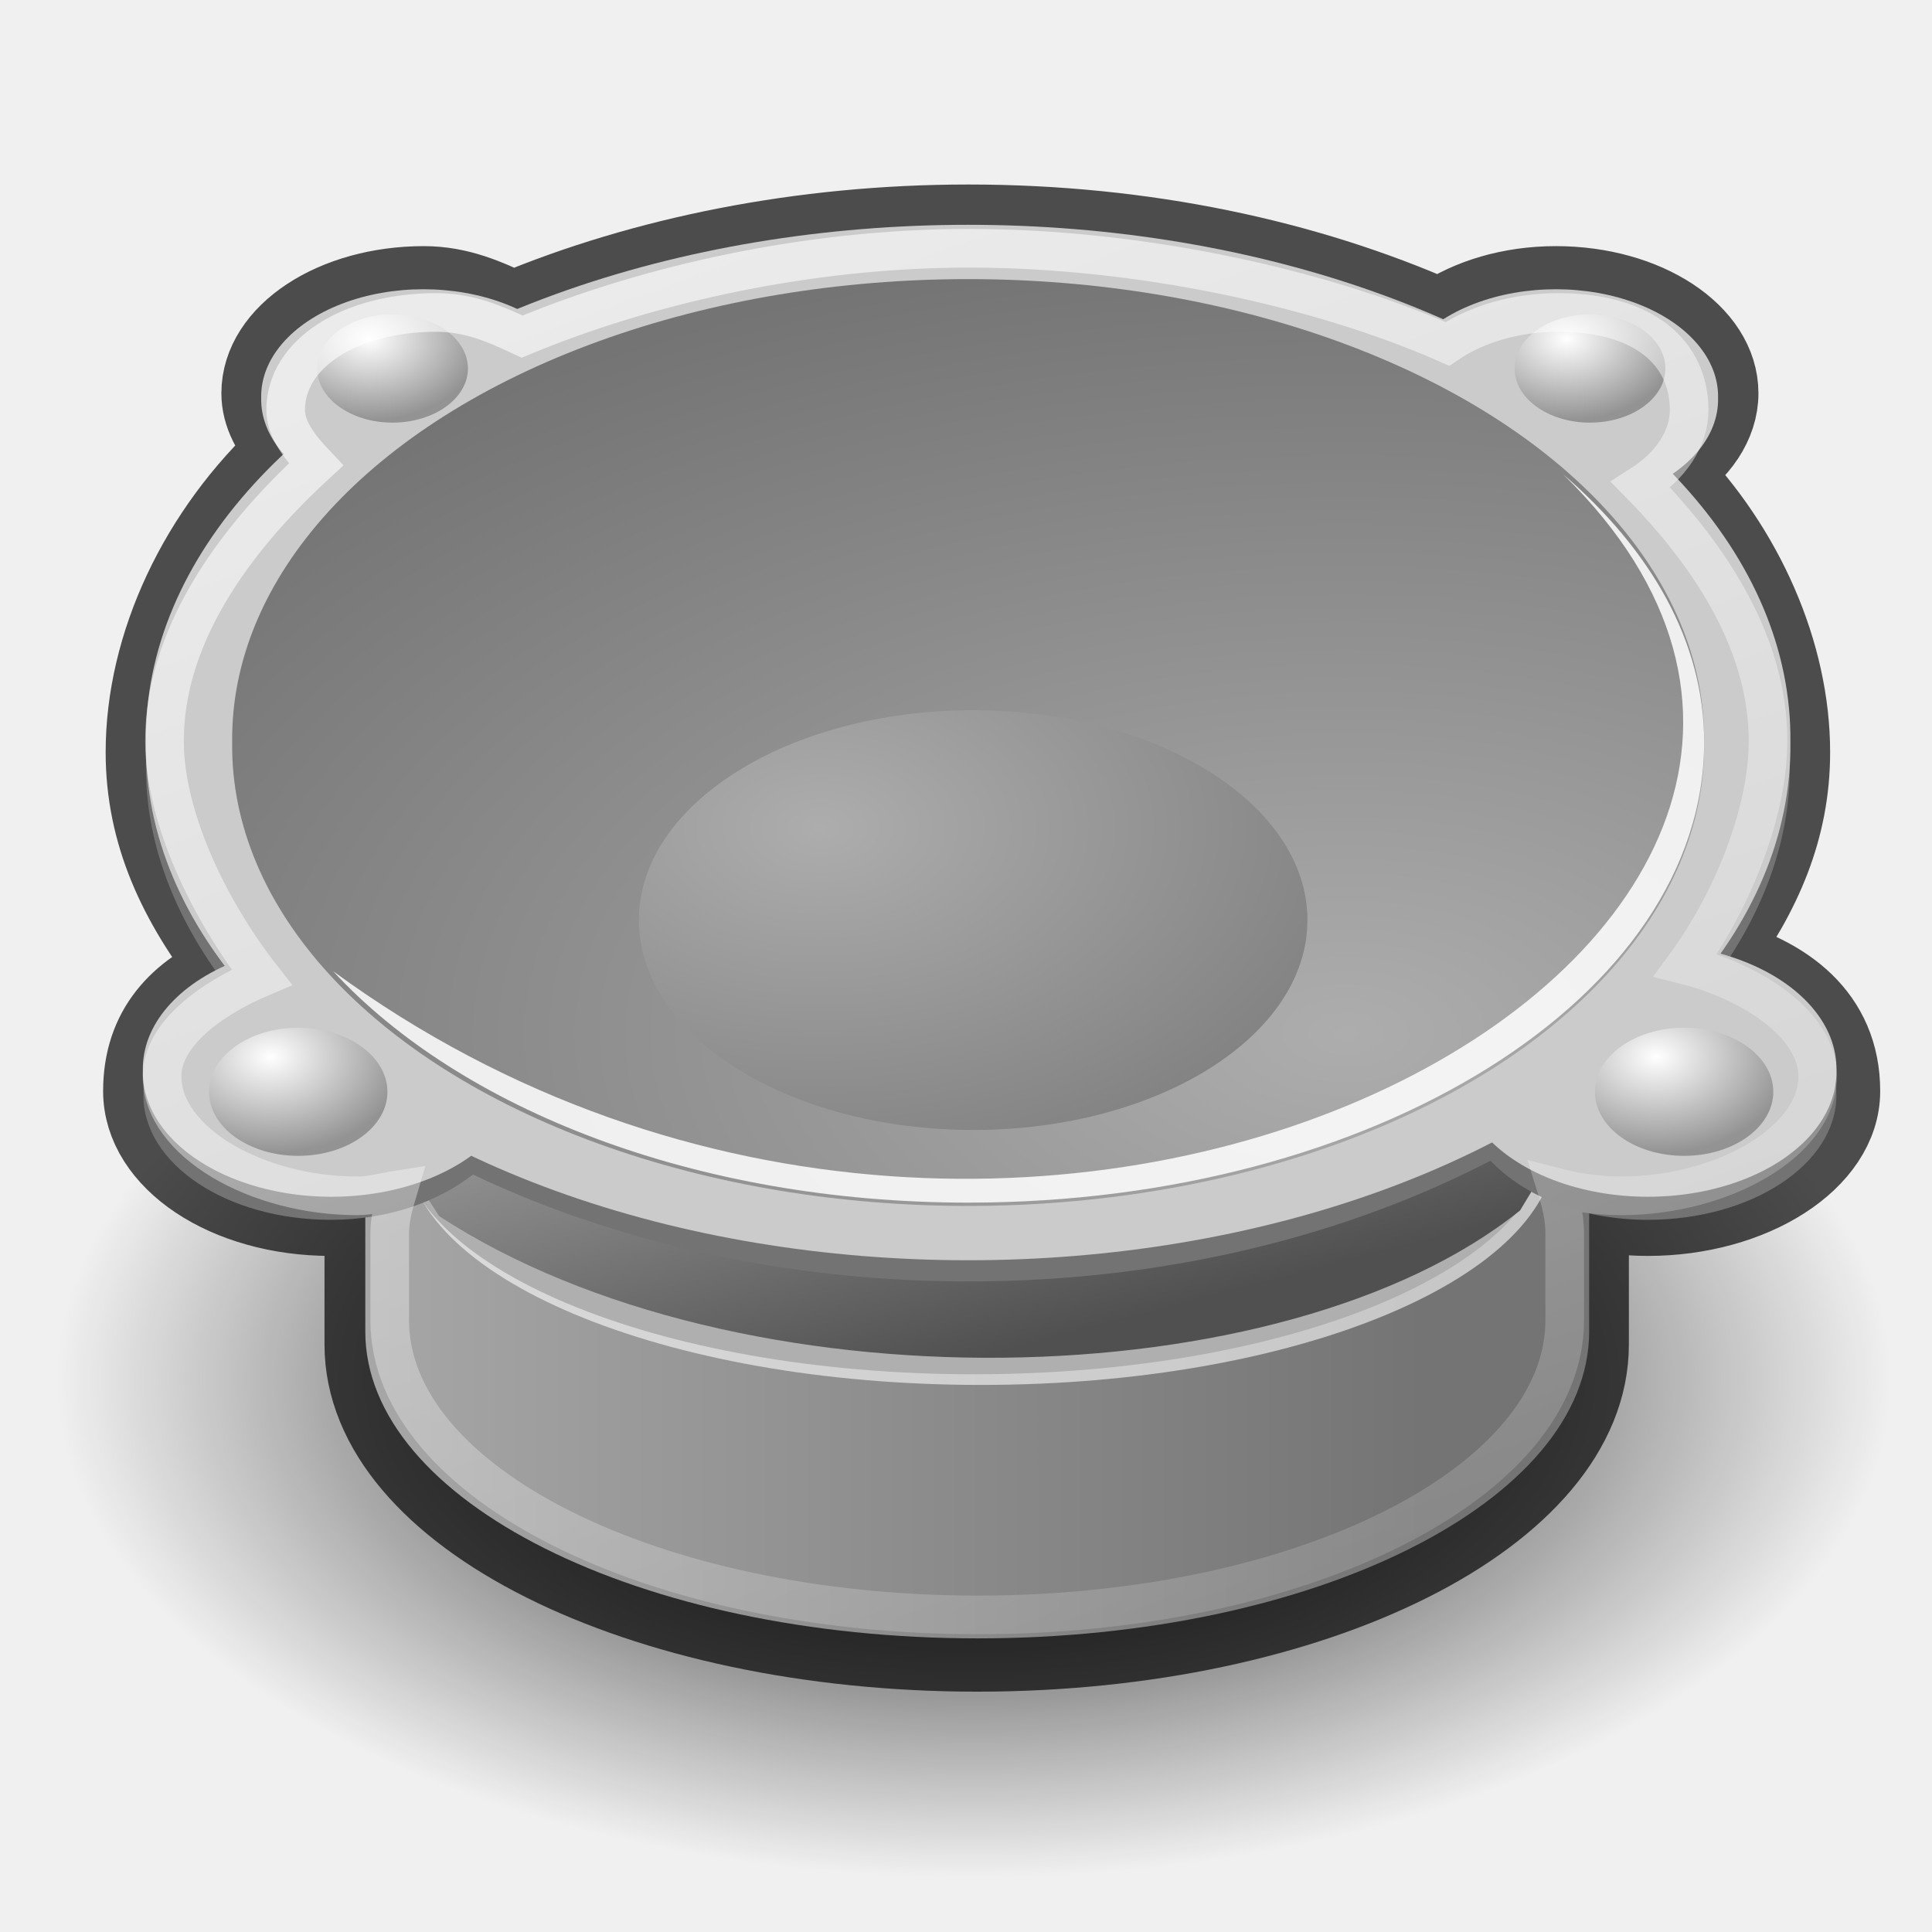
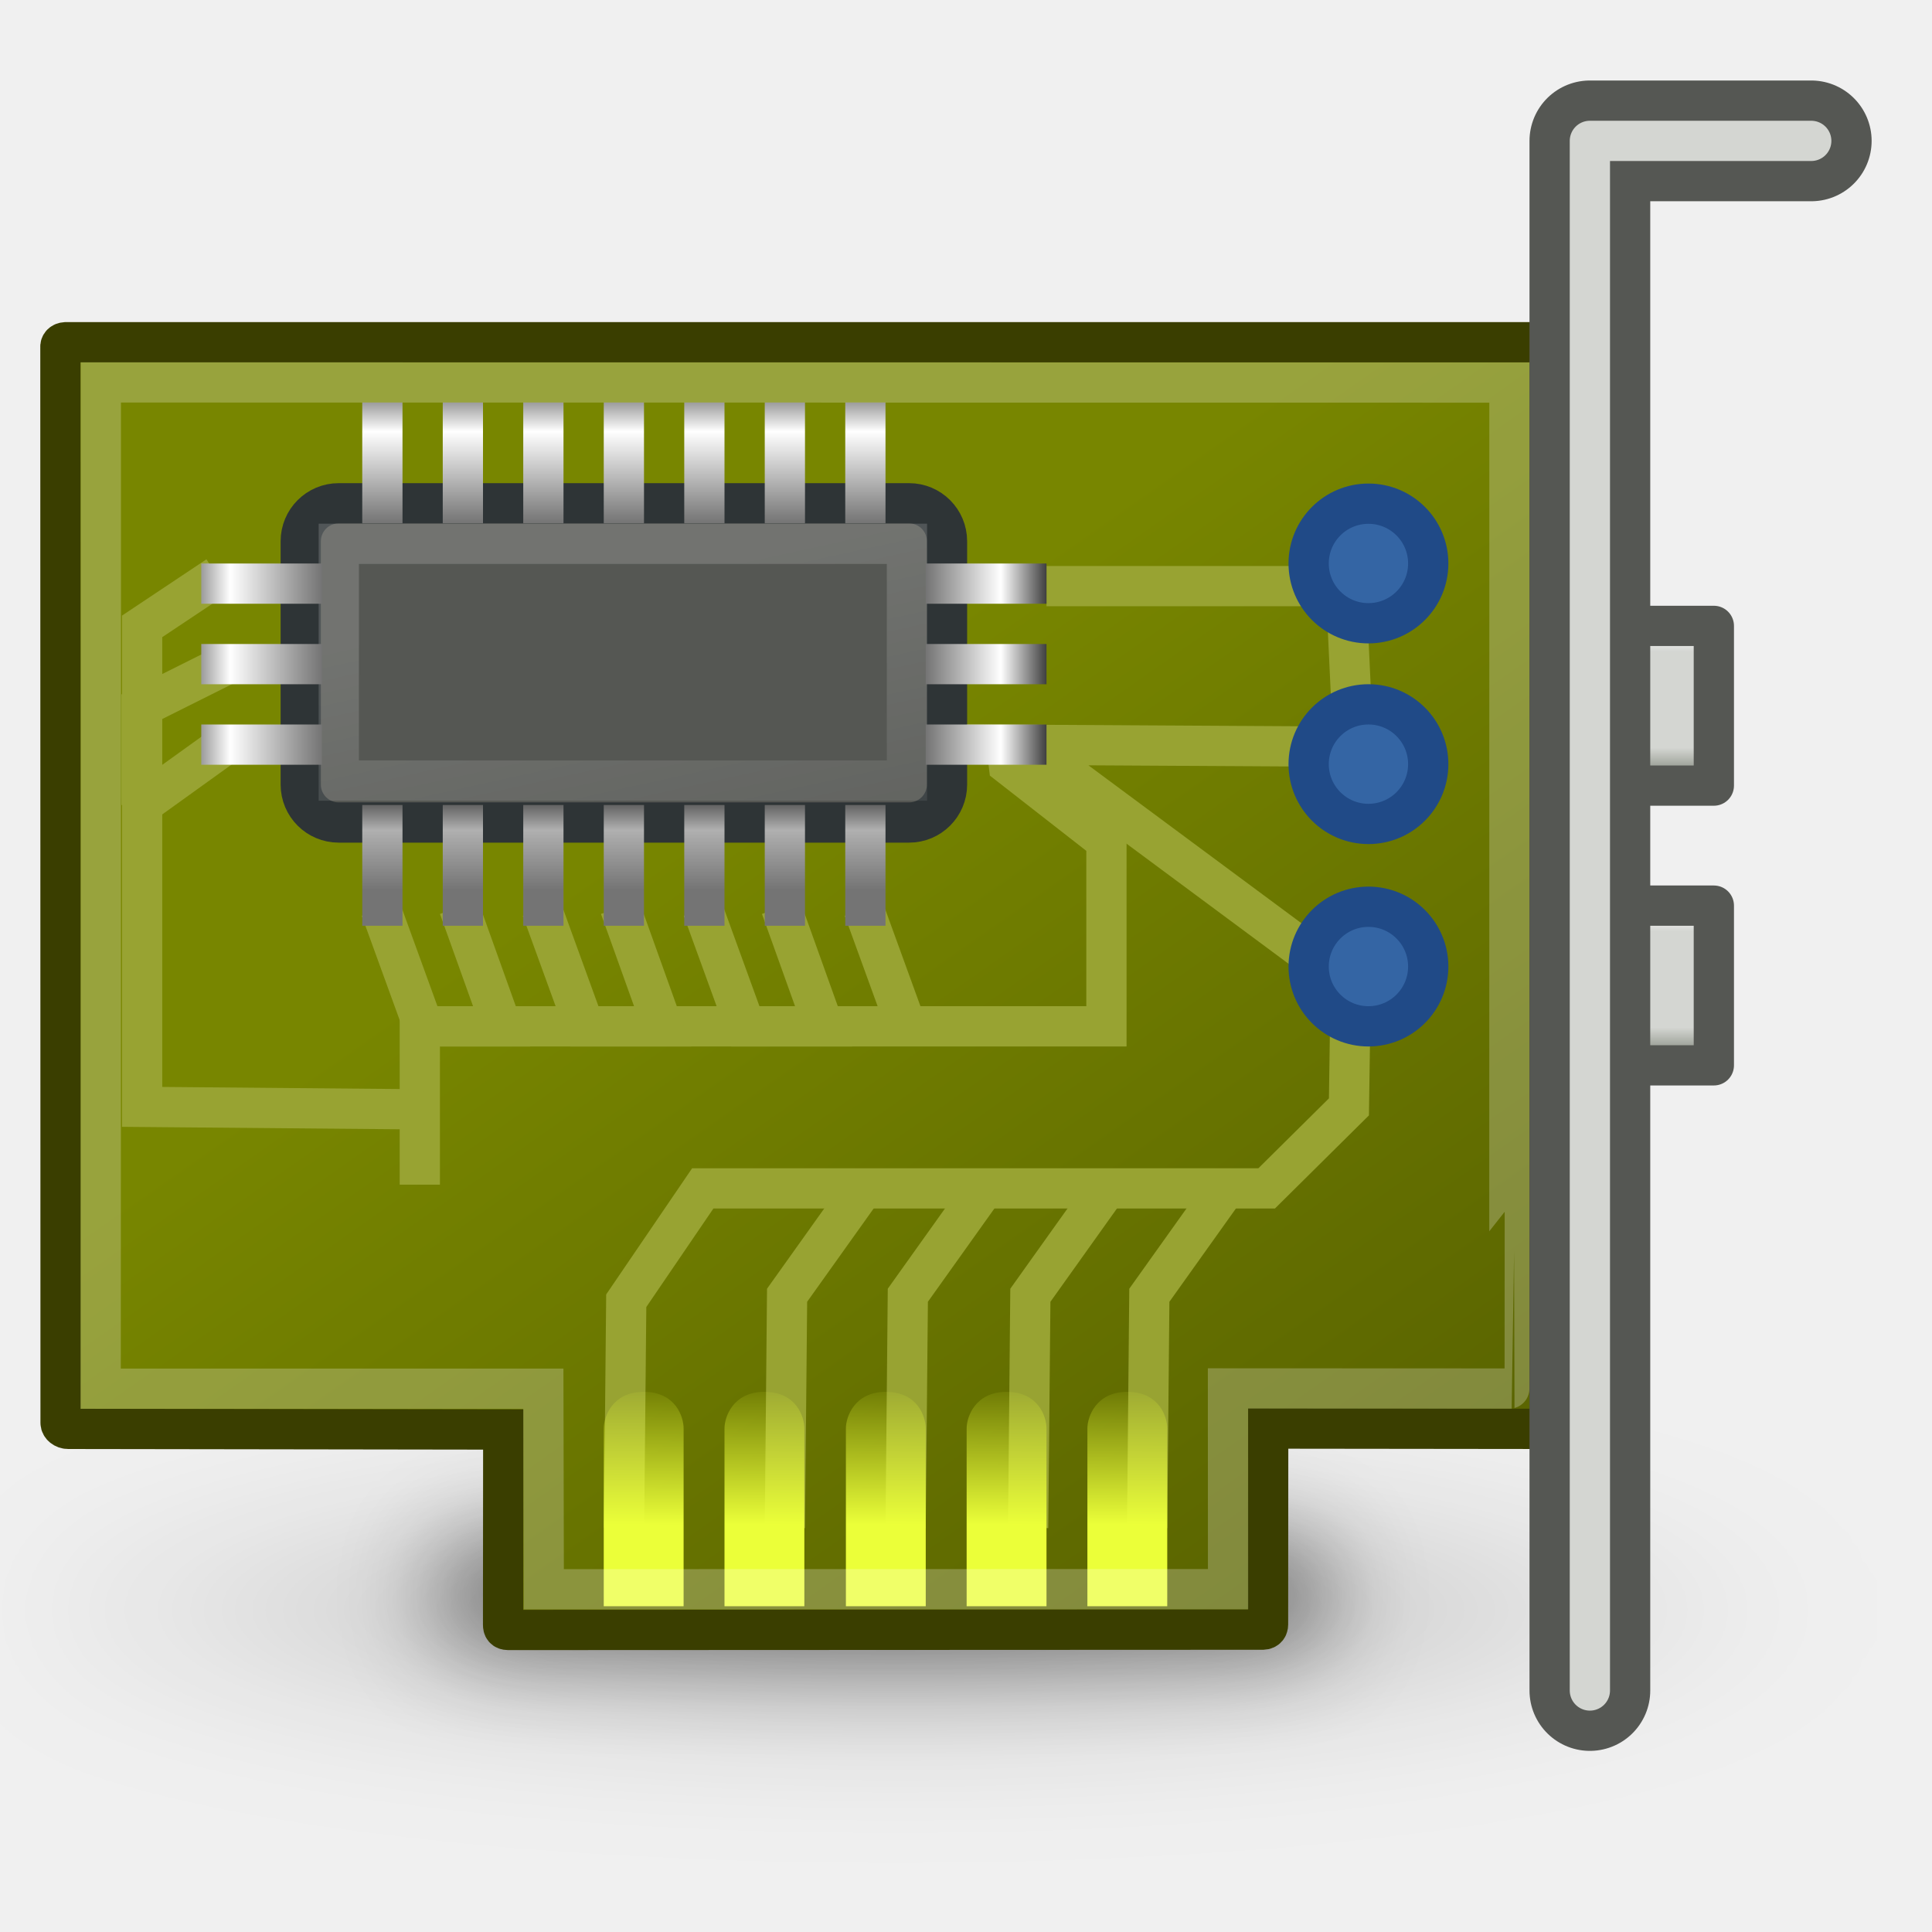
- <svg xmlns="http://www.w3.org/2000/svg" xmlns:xlink="http://www.w3.org/1999/xlink" width="48px" height="48px" id="svg19135">
+ <svg xmlns="http://www.w3.org/2000/svg" xmlns:xlink="http://www.w3.org/1999/xlink" id="svg11300" height="48px" width="48px" version="1.1">
  <defs id="defs3">
-     <linearGradient id="linearGradient2497">
-       <stop style="stop-color:#ffffff;stop-opacity:0.608;" offset="0" id="stop2499" />
-       <stop style="stop-color:#ffffff;stop-opacity:0;" offset="1" id="stop2501" />
+     <linearGradient id="linearGradient15015">
+       <stop id="stop15017" style="stop-color:#fff" offset="0" />
+       <stop id="stop15025" style="stop-color:#d4d6d2" offset=".137" />
+       <stop id="stop15023" style="stop-color:#d4d6d2" offset=".793" />
+       <stop id="stop15019" style="stop-color:#7e8478" offset="1" />
    </linearGradient>
-     <linearGradient id="linearGradient19474">
-       <stop style="stop-color:#ffffff;stop-opacity:1;" offset="0" id="stop19476" />
-       <stop style="stop-color:#939393;stop-opacity:1;" offset="1" id="stop19478" />
+     <linearGradient id="linearGradient14973">
+       <stop id="stop14975" style="stop-color:#747474" offset="0" />
+       <stop id="stop14977" style="stop-color:#b0b0b0" offset=".621" />
+       <stop id="stop14979" style="stop-color:#3f3f3f" offset="1" />
    </linearGradient>
-     <linearGradient id="linearGradient19278">
-       <stop style="stop-color:#000000;stop-opacity:1;" offset="0" id="stop19280" />
-       <stop style="stop-color:#000000;stop-opacity:0;" offset="1" id="stop19282" />
+     <linearGradient id="linearGradient14881">
+       <stop id="stop14883" style="stop-color:#747474" offset="0" />
+       <stop id="stop14893" style="stop-color:#fff" offset=".621" />
+       <stop id="stop14885" style="stop-color:#3f3f3f" offset="1" />
    </linearGradient>
-     <linearGradient id="linearGradient19270">
-       <stop id="stop19272" offset="0" style="stop-color:#aaaaaa;stop-opacity:1;" />
-       <stop id="stop19274" offset="1" style="stop-color:#505050;stop-opacity:1;" />
+     <linearGradient id="linearGradient14780">
+       <stop id="stop14782" style="stop-color:#ebff39" offset="0" />
+       <stop id="stop14784" style="stop-color:#ebff39;stop-opacity:0" offset="1" />
    </linearGradient>
-     <linearGradient id="linearGradient19149">
-       <stop style="stop-color:#adadad;stop-opacity:1;" offset="0" id="stop19151" />
-       <stop style="stop-color:#747474;stop-opacity:1;" offset="1" id="stop19153" />
+     <filter id="filter5416" height="2.02" width="1.225" y="-.51" x="-.112">
+       <feGaussianBlur id="feGaussianBlur5418" stdDeviation="1.593" />
+     </filter>
+     <filter id="filter5482" height="3.047" width="1.252" y="-1.024" x="-.126">
+       <feGaussianBlur id="feGaussianBlur5484" stdDeviation="1.173" />
+     </filter>
+     <filter id="filter6171" height="4.044" width="1.283" y="-1.522" x="-.141">
+       <feGaussianBlur id="feGaussianBlur6173" stdDeviation="1.189" />
+     </filter>
+     <filter id="filter6051" height="1.944" width="1.15" y="-.472" x="-.075">
+       <feGaussianBlur id="feGaussianBlur6053" stdDeviation="1.415" />
+     </filter>
+     <filter id="filter5957" height="1.165" width="1.988" y="-.082" x="-.494">
+       <feGaussianBlur id="feGaussianBlur5959" stdDeviation="0.699" />
+     </filter>
+     <linearGradient id="linearGradient6075">
+       <stop id="stop6077" offset="0" />
+       <stop id="stop6079" style="stop-opacity:0" offset="1" />
    </linearGradient>
-     <radialGradient xlink:href="#linearGradient19149" id="radialGradient19155" gradientTransform="scale(1.347925,0.741881)" cx="16.331" cy="34.834" fx="16.331" fy="34.834" r="15.231" gradientUnits="userSpaceOnUse" />
-     <radialGradient xlink:href="#linearGradient19149" id="radialGradient19161" gradientUnits="userSpaceOnUse" gradientTransform="scale(1.347925,0.741881)" cx="25.941" cy="41.706" fx="25.941" fy="41.706" r="26.595" />
-     <linearGradient xlink:href="#linearGradient19270" id="linearGradient19175" gradientTransform="matrix(1.70088,0,0,0.587931,-1.374996,-7.214286)" x1="6.884" y1="56.289" x2="16.295" y2="68.767" gradientUnits="userSpaceOnUse" />
-     <linearGradient xlink:href="#linearGradient19149" id="linearGradient19243" gradientUnits="userSpaceOnUse" gradientTransform="matrix(1.411264,0,0,0.708585,-1.517853,-6.857043)" x1="5.163" y1="50.806" x2="26.172" y2="50.805" />
-     <radialGradient xlink:href="#linearGradient19278" id="radialGradient19284" gradientTransform="scale(1.357519,0.736638)" cx="17.58" cy="47.403" fx="17.58" fy="47.403" r="16.798" gradientUnits="userSpaceOnUse" />
-     <radialGradient xlink:href="#linearGradient19474" id="radialGradient19480" gradientTransform="scale(1.287593,0.776643)" cx="30.873" cy="31.265" fx="30.873" fy="31.265" r="3.249" gradientUnits="userSpaceOnUse" />
-     <radialGradient xlink:href="#linearGradient19474" id="radialGradient19488" gradientUnits="userSpaceOnUse" gradientTransform="scale(1.287593,0.776643)" cx="30.873" cy="31.265" fx="30.873" fy="31.265" r="3.249" />
-     <radialGradient xlink:href="#linearGradient19474" id="radialGradient19494" gradientUnits="userSpaceOnUse" gradientTransform="scale(1.287593,0.776643)" cx="30.873" cy="31.265" fx="30.873" fy="31.265" r="3.249" />
-     <radialGradient xlink:href="#linearGradient19474" id="radialGradient19496" gradientUnits="userSpaceOnUse" gradientTransform="scale(1.287593,0.776643)" cx="30.873" cy="31.265" fx="30.873" fy="31.265" r="3.249" />
-     <linearGradient xlink:href="#linearGradient19149" id="linearGradient2479" gradientUnits="userSpaceOnUse" gradientTransform="matrix(1.411264,0,0,0.708585,-1.517853,-5.016059)" x1="5.163" y1="50.806" x2="26.172" y2="50.805" />
-     <linearGradient xlink:href="#linearGradient2497" id="linearGradient2503" gradientTransform="matrix(1.072527,0,0,0.932378,0.5,0.75)" x1="11.562" y1="8.081" x2="30.75" y2="53.659" gradientUnits="userSpaceOnUse" />
+     <linearGradient id="linearGradient7644" y2="32.162" gradientUnits="userSpaceOnUse" x2="40.938" gradientTransform="matrix(.42865 0 0 .48493 28.778 24.423)" y1="32.162" x1="6.727">
+       <stop id="stop6217" style="stop-color:#ead200" offset="0" />
+       <stop id="stop6219" style="stop-color:#fff16a" offset="0.21" />
+       <stop id="stop6221" style="stop-color:#b5a300" offset="0.84" />
+       <stop id="stop6223" style="stop-color:#e8d000" offset="1" />
+     </linearGradient>
+     <linearGradient id="linearGradient7646" y2="36.127" gradientUnits="userSpaceOnUse" x2="30.875" gradientTransform="matrix(.39358 0 0 .4382 29.624 26.447)" y1="25.002" x1="10.907">
+       <stop id="stop9847" style="stop-color:#fff" offset="0" />
+       <stop id="stop9849" style="stop-color:#fff;stop-opacity:.495" offset="1" />
+     </linearGradient>
+     <linearGradient id="linearGradient7648" y2="17" gradientUnits="userSpaceOnUse" x2="24.75" gradientTransform="matrix(.41176 0 0 .69983 29.182 23.103)" y1="21" x1="24.875">
+       <stop id="stop5883" style="stop-color:#fffac7" offset="0" />
+       <stop id="stop5885" style="stop-color:#fff8b2" offset="1" />
+     </linearGradient>
+     <linearGradient id="linearGradient7650" y2="18.038" gradientUnits="userSpaceOnUse" x2="21.942" gradientTransform="matrix(.39394 0 0 .59271 29.61 25.349)" y1="21.551" x1="21.942">
+       <stop id="stop12073" style="stop-color:#fff" offset="0" />
+       <stop id="stop12075" style="stop-color:#fff;stop-opacity:0" offset="1" />
+     </linearGradient>
+     <radialGradient id="radialGradient7652" xlink:href="#linearGradient6075" gradientUnits="userSpaceOnUse" cy="20.312" cx="15.938" gradientTransform="matrix(1 0 0 .58491 0 8.4316)" r="3.312" />
+     <linearGradient id="linearGradient7656" y2="20.094" gradientUnits="userSpaceOnUse" x2="34" gradientTransform="translate(79.784 -9.5557)" y1="20.094" x1="17.188">
+       <stop id="stop6091" offset="0" />
+       <stop id="stop6097" style="stop-opacity:.172" offset=".5" />
+       <stop id="stop6093" offset="1" />
+     </linearGradient>
+     <radialGradient id="radialGradient7658" gradientUnits="userSpaceOnUse" cy="29.42" cx="36.125" gradientTransform="matrix(.88752 0 0 .62127 4.0633 12.066)" r="5">
+       <stop id="stop7614" style="stop-color:#fff" offset="0" />
+       <stop id="stop7616" style="stop-color:#eeeeec" offset="1" />
+     </radialGradient>
+     <radialGradient id="radialGradient7660" gradientUnits="userSpaceOnUse" cy="30.781" cx="35.375" gradientTransform="matrix(1 0 0 .91176 0 2.716)" r="1.062">
+       <stop id="stop7624" style="stop-color:#fff" offset="0" />
+       <stop id="stop7626" style="stop-color:#fff;stop-opacity:0" offset="1" />
+     </radialGradient>
+     <radialGradient id="radialGradient7717" gradientUnits="userSpaceOnUse" cy="44.75" cx="21.5" gradientTransform="matrix(1 0 0 .22059 0 34.879)" r="17">
+       <stop id="stop14995" offset="0" />
+       <stop id="stop14997" style="stop-opacity:0" offset="1" />
+     </radialGradient>
+     <linearGradient id="linearGradient7719" y2="18.042" xlink:href="#linearGradient15015" gradientUnits="userSpaceOnUse" x2="43.683" gradientTransform="matrix(1 0 0 .3954 -.8125 14.196)" y1="8.85" x1="43.692" />
+     <linearGradient id="linearGradient7721" y2="18.042" xlink:href="#linearGradient15015" gradientUnits="userSpaceOnUse" x2="43.683" gradientTransform="matrix(1 0 0 .3954 -.8125 21.146)" y1="8.85" x1="43.692" />
+     <linearGradient id="linearGradient7723" y2="49.794" gradientUnits="userSpaceOnUse" x2="39.003" gradientTransform="translate(2,-3)" y1="22.747" x1="20.047">
+       <stop id="stop14983" style="stop-color:#788600" offset="0" />
+       <stop id="stop14985" style="stop-color:#505900" offset="1" />
+     </linearGradient>
+     <linearGradient id="linearGradient7725" y2="39.267" xlink:href="#linearGradient14780" gradientUnits="userSpaceOnUse" x2="6.238" gradientTransform="matrix(1.9844 0 0 1 5.0938 -3.0136)" y1="42.891" x1="6.221" />
+     <linearGradient id="linearGradient7727" y2="39.267" xlink:href="#linearGradient14780" gradientUnits="userSpaceOnUse" x2="6.238" gradientTransform="matrix(1.9844 0 0 1 8.0938 -3.0136)" y1="42.891" x1="6.221" />
+     <linearGradient id="linearGradient7729" y2="39.267" xlink:href="#linearGradient14780" gradientUnits="userSpaceOnUse" x2="6.238" gradientTransform="matrix(1.9844 0 0 1 11.109 -3.0136)" y1="42.891" x1="6.221" />
+     <linearGradient id="linearGradient7731" y2="39.267" xlink:href="#linearGradient14780" gradientUnits="userSpaceOnUse" x2="6.238" gradientTransform="matrix(1.9844 0 0 1 14.109 -3.0136)" y1="42.891" x1="6.221" />
+     <linearGradient id="linearGradient7733" y2="39.267" xlink:href="#linearGradient14780" gradientUnits="userSpaceOnUse" x2="6.238" gradientTransform="matrix(1.9844 0 0 1 17.109 -3.0136)" y1="42.891" x1="6.221" />
+     <linearGradient id="linearGradient7735" y2="31.347" gradientUnits="userSpaceOnUse" x2="18.968" gradientTransform="matrix(.93474 0 0 1.1494 2.5188 -6.8596)" y1="20.166" x1="16.965">
+       <stop id="stop14863" style="stop-color:#fff" offset="0" />
+       <stop id="stop14865" style="stop-color:#fff;stop-opacity:0" offset="1" />
+     </linearGradient>
+     <linearGradient id="linearGradient7737" y2="19.5" xlink:href="#linearGradient14881" gradientUnits="userSpaceOnUse" x2="4.328" gradientTransform="translate(2,-3)" y1="19.5" x1="8" />
+     <linearGradient id="linearGradient7743" y2="19.5" xlink:href="#linearGradient14881" gradientUnits="userSpaceOnUse" x2="27" gradientTransform="translate(1,-3)" y1="19.5" x1="24" />
+     <linearGradient id="linearGradient7745" y2="21.5" xlink:href="#linearGradient14881" gradientUnits="userSpaceOnUse" x2="27" gradientTransform="translate(1,-3)" y1="21.5" x1="24" />
+     <linearGradient id="linearGradient7747" y2="23.5" xlink:href="#linearGradient14881" gradientUnits="userSpaceOnUse" x2="27" gradientTransform="translate(1,-3)" y1="23.5" x1="24" />
+     <linearGradient id="linearGradient7749" y2="19.5" xlink:href="#linearGradient14881" gradientUnits="userSpaceOnUse" x2="4.328" gradientTransform="translate(7,-31)" y1="19.5" x1="8" />
+     <linearGradient id="linearGradient7751" y2="19.5" xlink:href="#linearGradient14881" gradientUnits="userSpaceOnUse" x2="4.328" gradientTransform="translate(7,-33)" y1="19.5" x1="8" />
+     <linearGradient id="linearGradient7753" y2="19.5" xlink:href="#linearGradient14881" gradientUnits="userSpaceOnUse" x2="4.328" gradientTransform="translate(7,-35)" y1="19.5" x1="8" />
+     <linearGradient id="linearGradient7755" y2="19.5" xlink:href="#linearGradient14881" gradientUnits="userSpaceOnUse" x2="4.328" gradientTransform="translate(7,-37)" y1="19.5" x1="8" />
+     <linearGradient id="linearGradient7757" y2="19.5" xlink:href="#linearGradient14881" gradientUnits="userSpaceOnUse" x2="4.328" gradientTransform="translate(7,-39)" y1="19.5" x1="8" />
+     <linearGradient id="linearGradient7759" y2="19.5" xlink:href="#linearGradient14881" gradientUnits="userSpaceOnUse" x2="4.328" gradientTransform="translate(7,-41)" y1="19.5" x1="8" />
+     <linearGradient id="linearGradient7761" y2="19.5" xlink:href="#linearGradient14881" gradientUnits="userSpaceOnUse" x2="4.328" gradientTransform="translate(7,-43)" y1="19.5" x1="8" />
+     <linearGradient id="linearGradient7763" y2="11.5" xlink:href="#linearGradient14973" gradientUnits="userSpaceOnUse" x2="4.713" gradientTransform="translate(17,-31)" y1="11.5" x1="7.116" />
+     <linearGradient id="linearGradient7765" y2="13.5" xlink:href="#linearGradient14973" gradientUnits="userSpaceOnUse" x2="4.713" gradientTransform="translate(17,-33)" y1="13.5" x1="7.116" />
+     <linearGradient id="linearGradient7767" y2="15.5" xlink:href="#linearGradient14973" gradientUnits="userSpaceOnUse" x2="4.713" gradientTransform="translate(17,-35)" y1="15.5" x1="7.116" />
+     <linearGradient id="linearGradient7769" y2="17.5" xlink:href="#linearGradient14973" gradientUnits="userSpaceOnUse" x2="4.713" gradientTransform="translate(17,-37)" y1="17.5" x1="7.116" />
+     <linearGradient id="linearGradient7771" y2="19.5" xlink:href="#linearGradient14973" gradientUnits="userSpaceOnUse" x2="4.713" gradientTransform="translate(17,-39)" y1="19.5" x1="7.116" />
+     <linearGradient id="linearGradient7773" y2="21.5" xlink:href="#linearGradient14973" gradientUnits="userSpaceOnUse" x2="4.713" gradientTransform="translate(17,-41)" y1="21.5" x1="7.116" />
+     <linearGradient id="linearGradient7775" y2="23.5" xlink:href="#linearGradient14973" gradientUnits="userSpaceOnUse" x2="4.713" gradientTransform="translate(17,-43)" y1="23.5" x1="7.116" />
  </defs>
  <g id="layer1">
-     <path style="color:#000000;fill:url(#linearGradient2479);fill-opacity:1;fill-rule:evenodd;stroke:#4c4c4c;stroke-width:2;stroke-linecap:butt;stroke-linejoin:miter;marker:none;marker-start:none;marker-mid:none;marker-end:none;stroke-miterlimit:4;stroke-dashoffset:0;stroke-opacity:1;visibility:visible;display:inline;overflow:visible" d="M 24.062,5.584 C 19.883,5.584 15.988,6.392 12.75,7.74 C 12.091,7.431 11.401,7.115 10.531,7.115 C 8.307,7.115 6.5,8.302 6.5,9.771 C 6.5,10.288 6.77,10.769 7.156,11.178 C 4.934,13.221 3.625,16.032 3.625,18.688 C 3.625,20.699 4.423,22.412 5.75,24.104 C 4.45,24.654 3.562,25.572 3.562,27.109 C 3.562,28.817 5.633,30.203 8.219,30.203 C 8.592,30.203 8.933,30.101 9.281,30.046 C 9.171,30.417 9.062,30.785 9.062,31.171 C 9.062,31.867 9.062,32.708 9.062,33.404 C 9.062,37.615 15.893,41.029 24.281,41.029 C 32.67,41.029 39.469,37.615 39.469,33.404 C 39.469,32.706 39.469,31.869 39.469,31.171 C 39.469,30.763 39.373,30.375 39.25,29.984 C 39.778,30.12 40.336,30.203 40.938,30.203 C 43.523,30.203 45.713,28.817 45.713,27.109 C 45.713,25.261 44.353,24.237 42.594,23.792 C 43.775,22.177 44.469,20.578 44.469,18.688 C 44.469,16.249 43.337,13.647 41.438,11.709 C 42.197,11.225 42.688,10.523 42.688,9.771 C 42.688,8.302 40.881,7.115 38.656,7.115 C 37.524,7.115 36.514,7.43 35.781,7.928 C 32.457,6.463 28.436,5.584 24.062,5.584 z " id="path19447" />
-     <path style="color:#000000;fill:url(#radialGradient19284);fill-opacity:1;fill-rule:evenodd;stroke:none;stroke-width:4;stroke-linecap:butt;stroke-linejoin:miter;marker:none;marker-start:none;marker-mid:none;marker-end:none;stroke-miterlimit:4;stroke-dashoffset:0;stroke-opacity:1;visibility:visible;display:inline;overflow:visible" id="path19276" d="M 46.669 34.919 A 22.804 12.374 0 1 1  1.061,34.919 A 22.804 12.374 0 1 1  46.669 34.919 z" transform="translate(0.332106,-0.646447)" />
-     <path style="color:#000000;fill:url(#linearGradient19243);fill-opacity:1;fill-rule:evenodd;stroke:none;stroke-width:2;stroke-linecap:butt;stroke-linejoin:miter;marker:none;marker-start:none;marker-mid:none;marker-end:none;stroke-miterlimit:4;stroke-dashoffset:0;stroke-opacity:1;visibility:visible;display:inline;overflow:visible" d="M 24.295,21.455 C 15.906,21.455 9.076,24.869 9.076,29.08 C 9.076,29.776 9.076,32.385 9.076,33.08 C 9.076,37.292 15.906,40.705 24.295,40.705 C 32.683,40.705 39.482,37.292 39.482,33.08 C 39.482,32.383 39.482,29.778 39.482,29.08 C 39.482,24.869 32.683,21.455 24.295,21.455 z " id="path19181" />
-     <path transform="translate(-0.483935,-6.734736)" d="M 39.143 35.143 A 14.286 6 0 1 1  10.571,35.143 A 14.286 6 0 1 1  39.143 35.143 z" id="path19268" style="color:#000000;fill:#ffffff;fill-opacity:0.596;fill-rule:evenodd;stroke:none;stroke-width:4;stroke-linecap:butt;stroke-linejoin:miter;marker:none;marker-start:none;marker-mid:none;marker-end:none;stroke-miterlimit:4;stroke-dashoffset:0;stroke-opacity:1;visibility:visible;display:inline;overflow:visible" />
-     <path style="color:#000000;fill:#afafaf;fill-opacity:1;fill-rule:evenodd;stroke:none;stroke-width:4;stroke-linecap:butt;stroke-linejoin:miter;marker:none;marker-start:none;marker-mid:none;marker-end:none;stroke-miterlimit:4;stroke-dashoffset:0;stroke-opacity:1;visibility:visible;display:inline;overflow:visible" id="path19218" d="M 39.143 35.143 A 14.286 6 0 1 1  10.571,35.143 A 14.286 6 0 1 1  39.143 35.143 z" transform="translate(-0.660711,-6.9999)" />
-     <path style="color:#000000;fill:url(#linearGradient19175);fill-opacity:1;fill-rule:evenodd;stroke:none;stroke-width:2;stroke-linecap:butt;stroke-linejoin:miter;marker:none;marker-start:none;marker-mid:none;marker-end:none;stroke-miterlimit:4;stroke-dashoffset:0;stroke-opacity:1;visibility:visible;display:inline;overflow:visible" d="M 43.482,20.5 L 37.768,30.071 C 31.911,34.786 18.339,35.071 10.911,30.214 L 5.196,21.357 L 43.482,20.5 z " id="path19173" />
-     <path style="color:#000000;fill:#737373;fill-opacity:1;fill-rule:evenodd;stroke:none;stroke-width:2.234;stroke-linecap:butt;stroke-linejoin:miter;marker:none;marker-start:none;marker-mid:none;marker-end:none;stroke-miterlimit:4;stroke-dashoffset:0;stroke-opacity:1;visibility:visible;display:inline;overflow:visible" d="M 24.062,6.306 C 12.786,6.306 3.625,12.008 3.625,19.056 C 3.625,21.067 4.423,22.957 5.75,24.65 C 4.45,25.2 3.562,26.118 3.562,27.212 C 3.562,28.92 5.633,30.306 8.219,30.306 C 9.653,30.306 10.89,29.852 11.75,29.181 C 15.182,30.814 19.42,31.837 24.062,31.837 C 29.019,31.837 33.492,30.675 37.031,28.837 C 37.86,29.709 39.265,30.306 40.938,30.306 C 43.523,30.306 45.625,28.92 45.625,27.212 C 45.625,25.895 44.353,24.783 42.594,24.337 C 43.775,22.723 44.469,20.947 44.469,19.056 C 44.469,12.008 35.339,6.306 24.062,6.306 z " id="path19500" />
-     <path transform="translate(-34.81183,-2.226137)" d="M 47.73 28.82 A 4.685 3.094 0 1 1  38.361,28.82 A 4.685 3.094 0 1 1  47.73 28.82 z" id="path19441" style="color:#000000;fill:#cbcbcb;fill-opacity:1;fill-rule:evenodd;stroke:none;stroke-width:2.234;stroke-linecap:butt;stroke-linejoin:miter;marker:none;marker-start:none;marker-mid:none;marker-end:none;stroke-miterlimit:4;stroke-dashoffset:0;stroke-opacity:1;visibility:visible;display:inline;overflow:visible" />
-     <path style="color:#000000;fill:#cbcbcb;fill-opacity:1;fill-rule:evenodd;stroke:none;stroke-width:2.234;stroke-linecap:butt;stroke-linejoin:miter;marker:none;marker-start:none;marker-mid:none;marker-end:none;stroke-miterlimit:4;stroke-dashoffset:0;stroke-opacity:1;visibility:visible;display:inline;overflow:visible" id="path19443" d="M 47.73 28.82 A 4.685 3.094 0 1 1  38.361,28.82 A 4.685 3.094 0 1 1  47.73 28.82 z" transform="matrix(0.860242,0,0,0.860242,-26.51038,-14.90547)" />
-     <path d="M 43.857 23.714 A 18.286 11.429 0 1 1  7.286,23.714 A 18.286 11.429 0 1 1  43.857 23.714 z" id="path19163" style="color:#000000;fill:#cbcbcb;fill-opacity:1;fill-rule:evenodd;stroke:none;stroke-width:2;stroke-linecap:butt;stroke-linejoin:miter;marker:none;marker-start:none;marker-mid:none;marker-end:none;stroke-miterlimit:4;stroke-dashoffset:0;stroke-opacity:1;visibility:visible;display:inline;overflow:visible" transform="matrix(1.117187,0,0,1.117187,-4.514504,-8.045078)" />
-     <path style="color:#000000;fill:#cbcbcb;fill-opacity:1;fill-rule:evenodd;stroke:none;stroke-width:2.234;stroke-linecap:butt;stroke-linejoin:miter;marker:none;marker-start:none;marker-mid:none;marker-end:none;stroke-miterlimit:4;stroke-dashoffset:0;stroke-opacity:1;visibility:visible;display:inline;overflow:visible" id="path19439" d="M 47.73 28.82 A 4.685 3.094 0 1 1  38.361,28.82 A 4.685 3.094 0 1 1  47.73 28.82 z" transform="translate(-2.104706,-2.226137)" />
-     <path transform="matrix(0.860242,0,0,0.860242,1.625659,-14.90547)" d="M 47.73 28.82 A 4.685 3.094 0 1 1  38.361,28.82 A 4.685 3.094 0 1 1  47.73 28.82 z" id="path19445" style="color:#000000;fill:#cbcbcb;fill-opacity:1;fill-rule:evenodd;stroke:none;stroke-width:2.234;stroke-linecap:butt;stroke-linejoin:miter;marker:none;marker-start:none;marker-mid:none;marker-end:none;stroke-miterlimit:4;stroke-dashoffset:0;stroke-opacity:1;visibility:visible;display:inline;overflow:visible" />
-     <path style="color:#000000;fill:url(#radialGradient19161);fill-opacity:1;fill-rule:evenodd;stroke:none;stroke-width:2;stroke-linecap:butt;stroke-linejoin:miter;marker:none;marker-start:none;marker-mid:none;marker-end:none;stroke-miterlimit:4;stroke-dashoffset:0;stroke-opacity:1;visibility:visible;display:inline;overflow:visible" id="path19145" d="M 43.857 23.714 A 18.286 11.429 0 1 1  7.286,23.714 A 18.286 11.429 0 1 1  43.857 23.714 z" transform="translate(-1.517853,-5.266059)" />
-     <path style="color:#000000;fill:url(#radialGradient19155);fill-opacity:1;fill-rule:evenodd;stroke:none;stroke-width:2;stroke-linecap:butt;stroke-linejoin:miter;marker:none;marker-start:none;marker-mid:none;marker-end:none;stroke-miterlimit:4;stroke-dashoffset:0;stroke-opacity:1;visibility:visible;display:inline;overflow:visible" id="path19147" d="M 35.429 28.071 A 9.214 5.071 0 1 1  17,28.071 A 9.214 5.071 0 1 1  35.429 28.071 z" transform="matrix(0.901236,0,0,1.02817,0.552644,-6.002357)" />
-     <path style="color:#000000;fill:#ffffff;fill-opacity:0.86;fill-rule:evenodd;stroke:none;stroke-width:2;stroke-linecap:butt;stroke-linejoin:miter;marker:none;marker-start:none;marker-mid:none;marker-end:none;stroke-miterlimit:4;stroke-dashoffset:0;stroke-opacity:1;visibility:visible;display:inline;overflow:visible" d="M 38.839,11.786 C 50.386,23.088 25.85,36.999 8.277,24.129 C 11.436,27.555 17.282,29.879 24.058,29.879 C 34.152,29.879 42.339,24.751 42.339,18.442 C 42.339,15.944 41.018,13.667 38.839,11.786 z " id="path19245" />
-     <path style="color:#000000;fill:url(#radialGradient19480);fill-opacity:1;fill-rule:evenodd;stroke:none;stroke-width:4;stroke-linecap:butt;stroke-linejoin:miter;marker:none;marker-start:none;marker-mid:none;marker-end:none;stroke-miterlimit:4;stroke-dashoffset:0;stroke-opacity:1;visibility:visible;display:inline;overflow:visible" id="path19472" d="M 43.399 25.196 A 2.784 1.679 0 1 1  37.83,25.196 A 2.784 1.679 0 1 1  43.399 25.196 z" transform="matrix(0.795827,0,0,0.947763,9.518711,3.245336)" />
-     <path transform="matrix(0.795827,0,0,0.947763,-24.91284,3.245336)" d="M 43.399 25.196 A 2.784 1.679 0 1 1  37.83,25.196 A 2.784 1.679 0 1 1  43.399 25.196 z" id="path19486" style="color:#000000;fill:url(#radialGradient19488);fill-opacity:1;fill-rule:evenodd;stroke:none;stroke-width:4;stroke-linecap:butt;stroke-linejoin:miter;marker:none;marker-start:none;marker-mid:none;marker-end:none;stroke-miterlimit:4;stroke-dashoffset:0;stroke-opacity:1;visibility:visible;display:inline;overflow:visible" />
-     <path transform="matrix(0.672594,0,0,0.801003,12.18531,-11.0271)" d="M 43.399 25.196 A 2.784 1.679 0 1 1  37.83,25.196 A 2.784 1.679 0 1 1  43.399 25.196 z" id="path19490" style="color:#000000;fill:url(#radialGradient19494);fill-opacity:1;fill-rule:evenodd;stroke:none;stroke-width:4;stroke-linecap:butt;stroke-linejoin:miter;marker:none;marker-start:none;marker-mid:none;marker-end:none;stroke-miterlimit:4;stroke-dashoffset:0;stroke-opacity:1;visibility:visible;display:inline;overflow:visible" />
-     <path style="color:#000000;fill:url(#radialGradient19496);fill-opacity:1;fill-rule:evenodd;stroke:none;stroke-width:4;stroke-linecap:butt;stroke-linejoin:miter;marker:none;marker-start:none;marker-mid:none;marker-end:none;stroke-miterlimit:4;stroke-dashoffset:0;stroke-opacity:1;visibility:visible;display:inline;overflow:visible" id="path19492" d="M 43.399 25.196 A 2.784 1.679 0 1 1  37.83,25.196 A 2.784 1.679 0 1 1  43.399 25.196 z" transform="matrix(0.672594,0,0,0.801003,-17.56469,-11.0271)" />
-     <path style="color:#000000;fill:none;fill-opacity:1;fill-rule:evenodd;stroke:url(#linearGradient2503);stroke-width:0.96;stroke-linecap:butt;stroke-linejoin:miter;marker:none;marker-start:none;marker-mid:none;marker-end:none;stroke-miterlimit:4;stroke-dashoffset:0;stroke-opacity:1;visibility:visible;display:inline;overflow:visible" d="M 24.084,6.168 C 20.071,6.168 16.081,7.069 12.973,8.363 C 12.34,8.066 11.677,7.763 10.842,7.763 C 8.707,7.763 7.097,8.778 7.097,10.188 C 7.097,10.684 7.481,11.146 7.852,11.538 C 5.718,13.5 4.087,15.86 4.087,18.409 C 4.087,20.34 5.228,22.654 6.502,24.279 C 5.254,24.807 4.027,25.689 4.027,26.74 C 4.027,28.379 6.389,29.71 8.872,29.71 C 9.23,29.71 9.558,29.612 9.892,29.56 C 9.786,29.916 9.682,30.269 9.682,30.64 C 9.682,31.308 9.682,32.133 9.682,32.801 C 9.682,36.845 16.24,40.122 24.294,40.122 C 32.347,40.122 38.875,36.845 38.875,32.801 C 38.875,32.131 38.875,31.31 38.875,30.64 C 38.875,30.248 38.783,29.875 38.665,29.5 C 39.172,29.631 39.708,29.71 40.285,29.71 C 42.768,29.71 45.161,28.379 45.161,26.74 C 45.161,25.474 43.565,24.407 41.876,23.979 C 43.01,22.429 43.926,20.224 43.926,18.409 C 43.926,16.068 42.589,13.909 40.765,12.048 C 41.495,11.583 41.966,10.91 41.966,10.188 C 41.966,8.778 40.856,7.763 38.72,7.763 C 37.633,7.763 36.663,8.065 35.96,8.543 C 32.768,7.137 28.283,6.168 24.084,6.168 z " id="path2495" />
+     <g id="g7662" transform="translate(-2,-2)">
+       <rect id="rect5432" style="opacity:.464;color:#000000;filter:url(#filter5482)" rx="1.375" ry="1.375" height="2.75" width="22.375" y="40.25" x="12.75" />
+       <path id="path14991" style="opacity:.289;color:#000000;filter:url(#filter5416);display:block;fill:url(#radialGradient7717)" d="m38.5 44.75a17 3.75 0 1 1 -34 0 17 3.75 0 1 1 34 0z" transform="matrix(1.3529 0 0 1 -4.8382 -2.75)" />
+       <rect id="rect15011" style="stroke-linejoin:round;color:#000000;stroke:#555753;stroke-linecap:round;display:block;fill:url(#linearGradient7719)" height="3.968" width="4.736" y="17.55" x="39.844" />
+       <rect id="rect4743" style="stroke-linejoin:round;color:#000000;stroke:#555753;stroke-linecap:round;display:block;fill:url(#linearGradient7721)" height="3.968" width="4.736" y="24.5" x="39.844" />
+       <path id="rect14772" style="color:#000000;stroke:#3a3e00;display:block;fill:url(#linearGradient7723)" d="m3.501 10.63l0.004 26.72c0 0.079 0.089 0.15 0.187 0.15l10.811 0.016-0.004 4.853c0 0.071 0.023 0.126 0.125 0.127l18.755-0.008c0.093-0.004 0.125-0.064 0.125-0.127l0.004-4.869 6.882 0.008c0.094 0 0.116-0.13 0.112-0.213v-26.657c0.004-0.082-0.045-0.122-0.128-0.127h-36.749c-0.078 0.005-0.132 0.053-0.124 0.127z" />
+       <path id="path14957" style="color:#000000;stroke:#98a332;display:block;fill:none" d="m27 20.472l0.064 0.531 2.425 1.892v4.604h-17.059v3.933" />
+       <path id="path14826" style="color:#000000;stroke:#98a332;display:block;fill:none" d="m17.504 39.961l0.055-5.645 1.901-2.791h14.01l2.044-2.025 0.044-3.033-8.043-5.962 8.11 0.047-0.187-3.99h-7.438" />
+       <g id="g14850" transform="translate(2,-3)">
+         <path id="path14842" style="color:#000000;stroke:#98a332;display:block;fill:none" d="m19.5 42.961l0.055-5.781 1.901-2.666" />
+         <path id="path14844" style="color:#000000;stroke:#98a332;display:block;fill:none" d="m22.5 42.961l0.055-5.781 1.901-2.666" />
+         <path id="path14846" style="color:#000000;stroke:#98a332;display:block;fill:none" d="m25.544 42.961l0.055-5.781 1.901-2.666" />
+         <path id="path14848" style="color:#000000;stroke:#98a332;display:block;fill:none" d="m28.5 42.961l0.055-5.781 1.901-2.666" />
+       </g>
+       <path id="path14796" style="color:#000000;display:block;fill:url(#linearGradient7725)" d="m17.992 36.58c0.8 0 0.992 0.629 0.992 0.906v4.42h-1.984v-4.42c0-0.277 0.208-0.906 0.992-0.906z" />
+       <path id="path14800" style="color:#000000;display:block;fill:url(#linearGradient7727)" d="m20.992 36.58c0.8 0 0.992 0.629 0.992 0.906v4.42h-1.984v-4.42c0-0.277 0.208-0.906 0.992-0.906z" />
+       <path id="path14804" style="color:#000000;display:block;fill:url(#linearGradient7729)" d="m24.008 36.58c0.799 0 0.992 0.629 0.992 0.906v4.42h-1.984v-4.42c0-0.277 0.208-0.906 0.992-0.906z" />
+       <path id="path14808" style="color:#000000;display:block;fill:url(#linearGradient7731)" d="m27.008 36.58c0.799 0 0.992 0.629 0.992 0.906v4.42h-1.984v-4.42c0-0.277 0.208-0.906 0.992-0.906z" />
+       <path id="path14812" style="color:#000000;display:block;fill:url(#linearGradient7733)" d="m30.008 36.58c0.799 0 0.992 0.629 0.992 0.906v4.42h-1.984v-4.42c0-0.277 0.208-0.906 0.992-0.906z" />
+       <path id="path15029" style="color:#000000;stroke:#98a332;display:block;fill:none" d="m7.406 16.312l-1.875 1.25v1.876 10.062l7 0.062" />
+       <rect id="rect14857" style="color:#000000;stroke:#2e3436;display:block;fill:#555753" rx=".942" ry=".942" height="7.931" width="16.056" y="14.504" x="9.472" />
+       <rect id="rect14859" style="opacity:.17;color:#000000;stroke:url(#linearGradient7735);display:block;fill:none" rx="0" ry="0" height="5.882" width="14.116" y="15.511" x="10.417" />
+       <rect id="rect14869" style="color:#000000;display:block;fill:url(#linearGradient7737)" height="1" width="3" y="16" x="7" />
+       <path id="path15031" style="color:#000000;stroke:#98a332;display:block;fill:none" d="m7.641 18.5l-2.125 1.062v2.438" />
+       <rect id="rect14871" style="color:#000000;display:block;fill:url(#linearGradient7737)" height="1" width="3" y="18" x="7" />
+       <path id="path15033" style="color:#000000;stroke:#98a332;display:block;fill:none" d="m7.5 20.562l-2 1.438" />
+       <rect id="rect14873" style="color:#000000;display:block;fill:url(#linearGradient7737)" height="1" width="3" y="20" x="7" />
+       <rect id="rect14875" style="color:#000000;display:block;fill:url(#linearGradient7743)" height="1" width="3" y="16" x="25" />
+       <rect id="rect14877" style="color:#000000;display:block;fill:url(#linearGradient7745)" height="1" width="3" y="18" x="25" />
+       <rect id="rect14879" style="color:#000000;display:block;fill:url(#linearGradient7747)" height="1" width="3" y="20" x="25" />
+       <rect id="rect14901" style="color:#000000;display:block;fill:url(#linearGradient7749)" transform="rotate(90)" height="1" width="3" y="-12" x="12" />
+       <rect id="rect14905" style="color:#000000;display:block;fill:url(#linearGradient7751)" transform="rotate(90)" height="1" width="3" y="-14" x="12" />
+       <rect id="rect14909" style="color:#000000;display:block;fill:url(#linearGradient7753)" transform="rotate(90)" height="1" width="3" y="-16" x="12" />
+       <rect id="rect14913" style="color:#000000;display:block;fill:url(#linearGradient7755)" transform="rotate(90)" height="1" width="3" y="-18" x="12" />
+       <rect id="rect14917" style="color:#000000;display:block;fill:url(#linearGradient7757)" transform="rotate(90)" height="1" width="3" y="-20" x="12" />
+       <rect id="rect14921" style="color:#000000;display:block;fill:url(#linearGradient7759)" transform="rotate(90)" height="1" width="3" y="-22" x="12" />
+       <rect id="rect14925" style="color:#000000;display:block;fill:url(#linearGradient7761)" transform="rotate(90)" height="1" width="3" y="-24" x="12" />
+       <g id="g14967" transform="translate(2,-3)">
+         <path id="path14959" style="color:#000000;stroke:#98a332;display:block;fill:none" d="m9.458 27.582l1.06 2.917h1.945l-1.061-2.961" />
+         <path id="path14961" style="color:#000000;stroke:#98a332;display:block;fill:none" d="m13.458 27.582l1.06 2.917h1.945l-1.061-2.961" />
+         <path id="path14963" style="color:#000000;stroke:#98a332;display:block;fill:none" d="m17.458 27.582l1.06 2.917h1.945l-1.061-2.961" />
+         <path id="path14965" style="color:#000000;stroke:#98a332;display:block;fill:none" d="m21.458 27.582l1.06 2.917" />
+       </g>
+       <rect id="rect14929" style="color:#000000;display:block;fill:url(#linearGradient7763)" transform="rotate(90)" height="1" width="3" y="-12" x="22" />
+       <rect id="rect14931" style="color:#000000;display:block;fill:url(#linearGradient7765)" transform="rotate(90)" height="1" width="3" y="-14" x="22" />
+       <rect id="rect14933" style="color:#000000;display:block;fill:url(#linearGradient7767)" transform="rotate(90)" height="1" width="3" y="-16" x="22" />
+       <rect id="rect14935" style="color:#000000;display:block;fill:url(#linearGradient7769)" transform="rotate(90)" height="1" width="3" y="-18" x="22" />
+       <rect id="rect14937" style="color:#000000;display:block;fill:url(#linearGradient7771)" transform="rotate(90)" height="1" width="3" y="-20" x="22" />
+       <rect id="rect14939" style="color:#000000;display:block;fill:url(#linearGradient7773)" transform="rotate(90)" height="1" width="3" y="-22" x="22" />
+       <path id="path14989" style="opacity:.239;color:#000000;stroke:#fff;display:block;fill:none" d="m4.501 36.502h10.998l0.011 4.983 17.001-0.003-0.002-4.987 6.989 0.003c0.004-0.001 0.004-24.994 0.004-24.994l-34.997-0.003c0.004 8.339-0.004 25.001-0.004 25.001z" />
+       <rect id="rect14941" style="color:#000000;display:block;fill:url(#linearGradient7775)" transform="rotate(90)" height="1" width="3" y="-24" x="22" />
+       <path id="path15001" style="stroke-linejoin:round;color:#000000;stroke:#555753;stroke-linecap:round;stroke-width:3;display:block;fill:none" d="m41.5 44v-38.5h5.5" />
+       <path id="path15003" style="stroke-linejoin:round;color:#000000;stroke:#d4d6d2;stroke-linecap:round;display:block;fill:none" d="m41.5 44v-38.5h5.5" />
+       <path id="path15005" style="stroke-linejoin:round;color:#000000;stroke:#204a87;stroke-linecap:round;stroke-width:.625;display:block;fill:#3465a4" d="m36.946 12.998a0.928 0.928 0 1 1 -1.856 0 0.928 0.928 0 1 1 1.856 0z" transform="matrix(1.6008 0 0 1.6008 -21.659 -4.808)" />
+       <path id="path15007" style="stroke-linejoin:round;color:#000000;stroke:#204a87;stroke-linecap:round;stroke-width:.625;display:block;fill:#3465a4" d="m36.946 12.998a0.928 0.928 0 1 1 -1.856 0 0.928 0.928 0 1 1 1.856 0z" transform="matrix(1.6008 0 0 1.6008 -21.659 .17774)" />
+       <path id="path15009" style="stroke-linejoin:round;color:#000000;stroke:#204a87;stroke-linecap:round;stroke-width:.625;display:block;fill:#3465a4" d="m36.946 12.998a0.928 0.928 0 1 1 -1.856 0 0.928 0.928 0 1 1 1.856 0z" transform="matrix(1.6008 0 0 1.6008 -21.659 5.2063)" />
+     </g>
  </g>
</svg>
